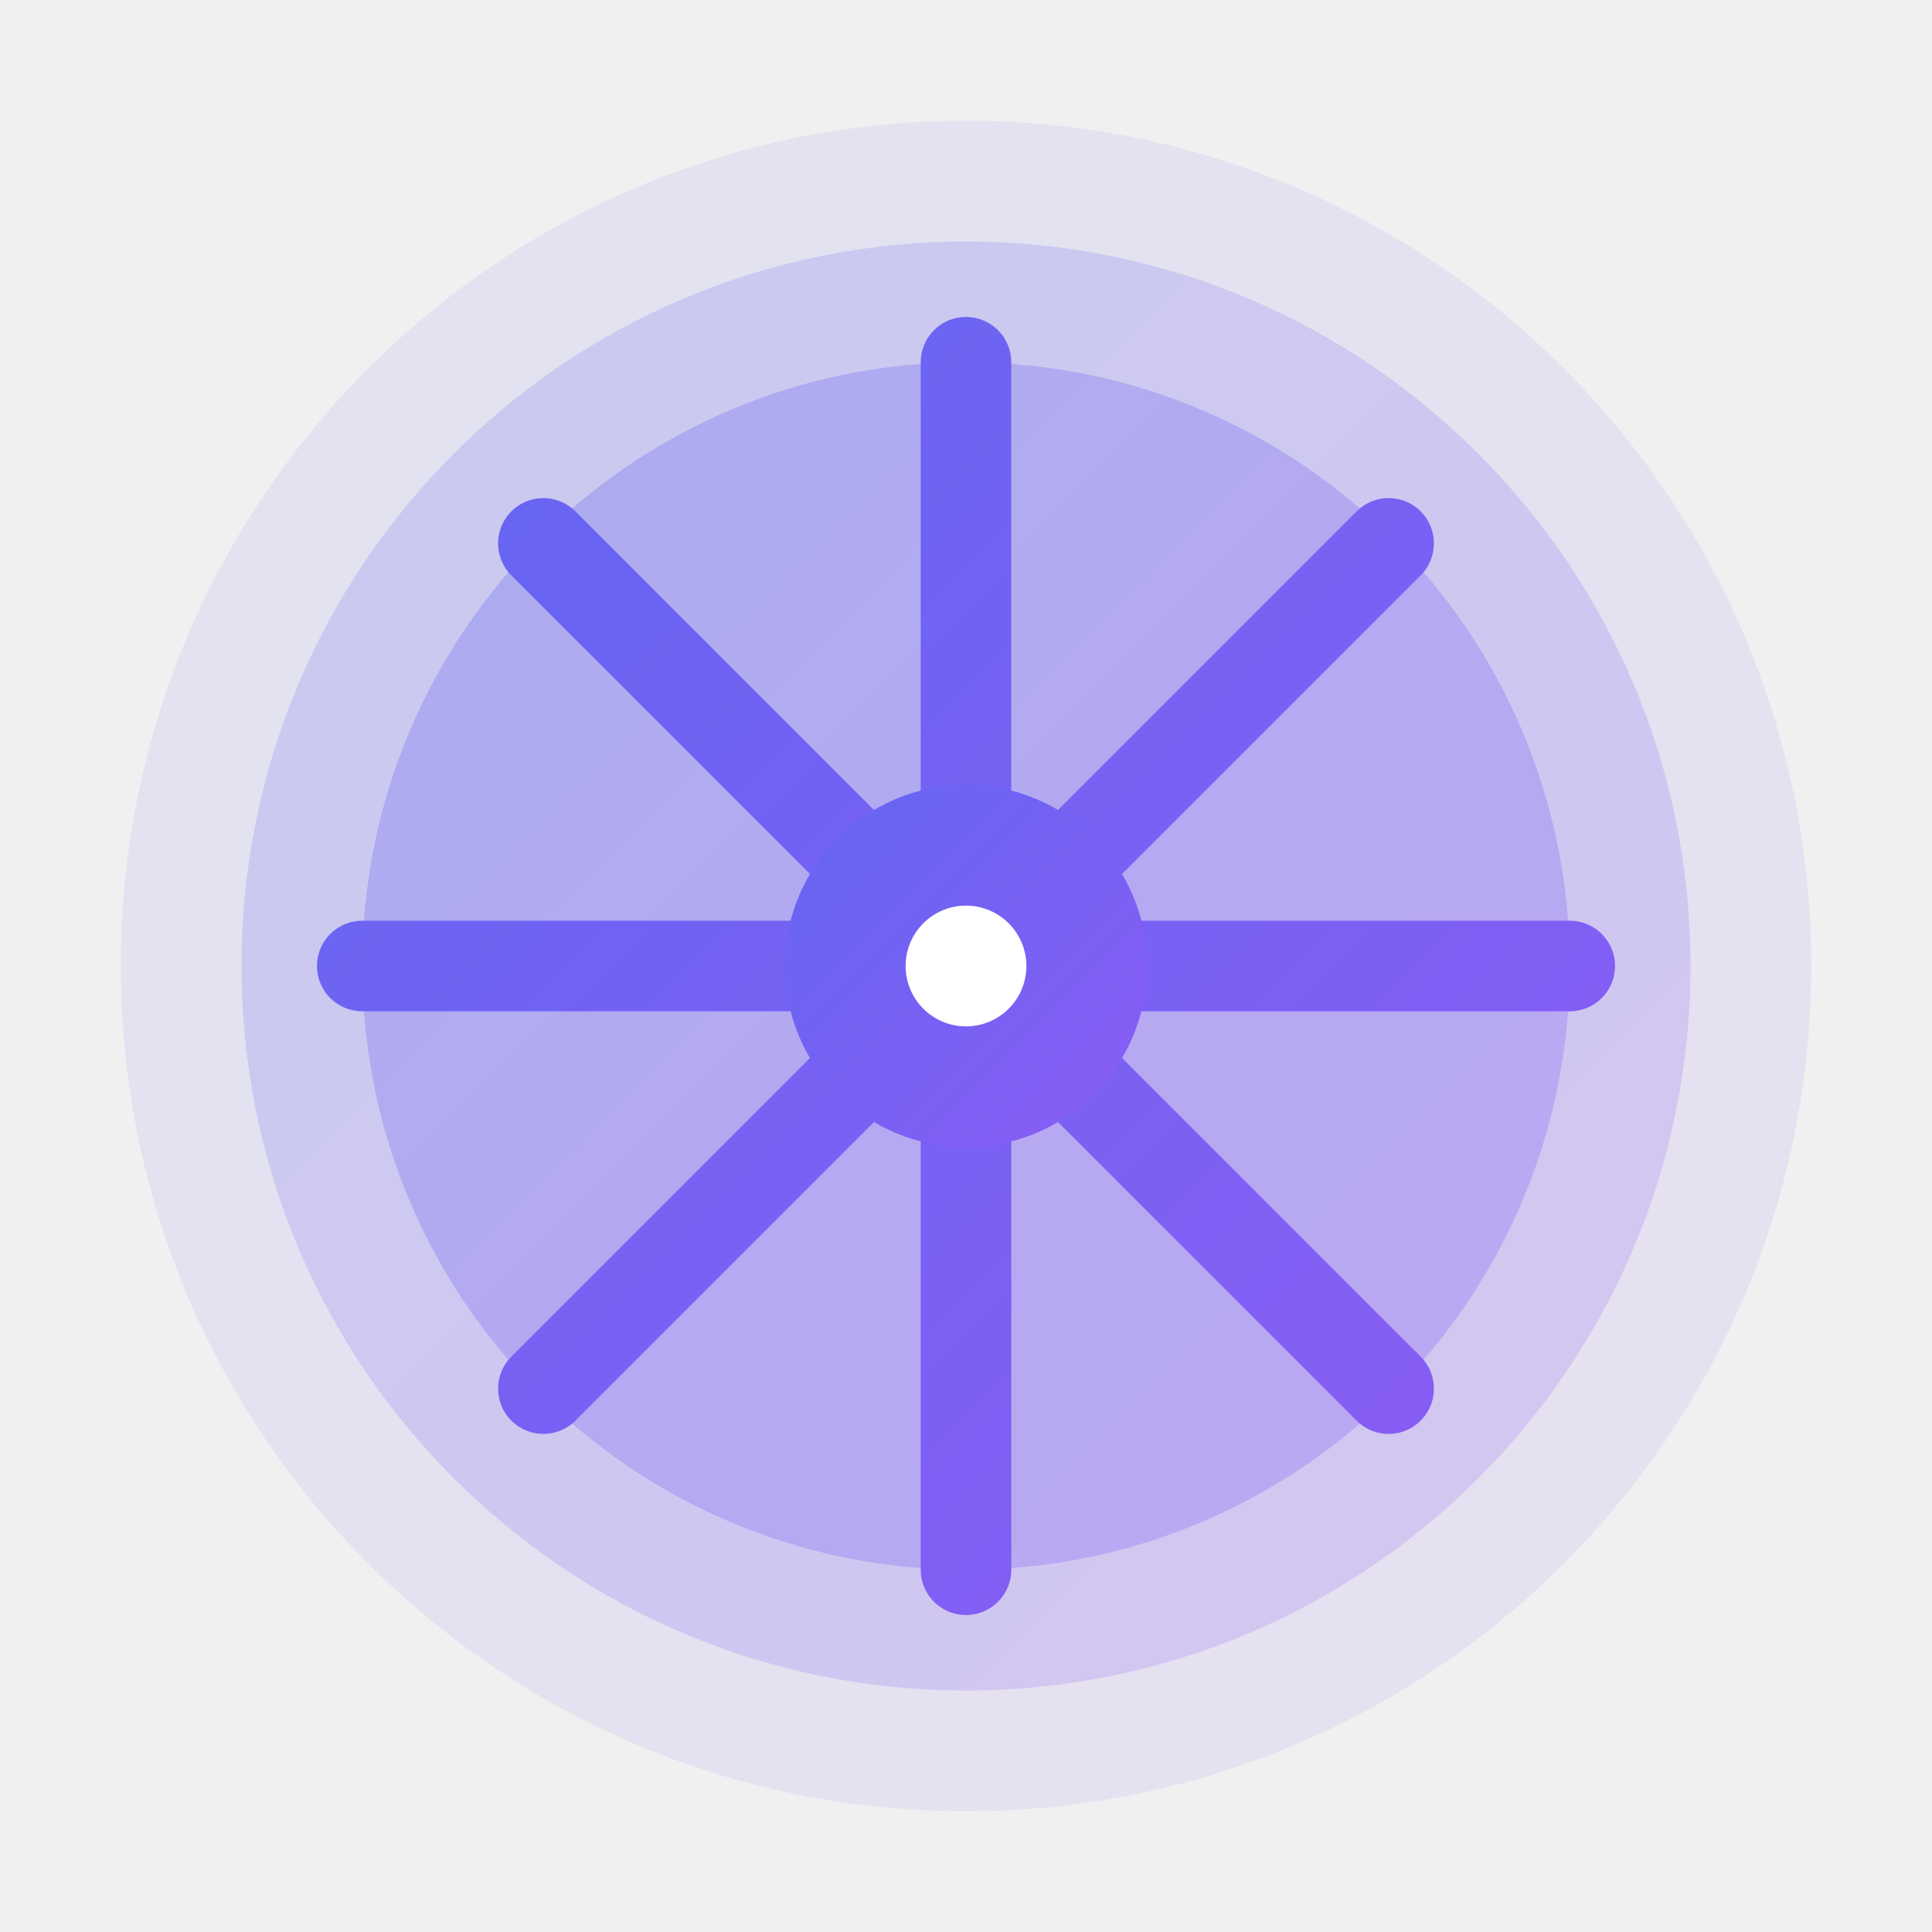
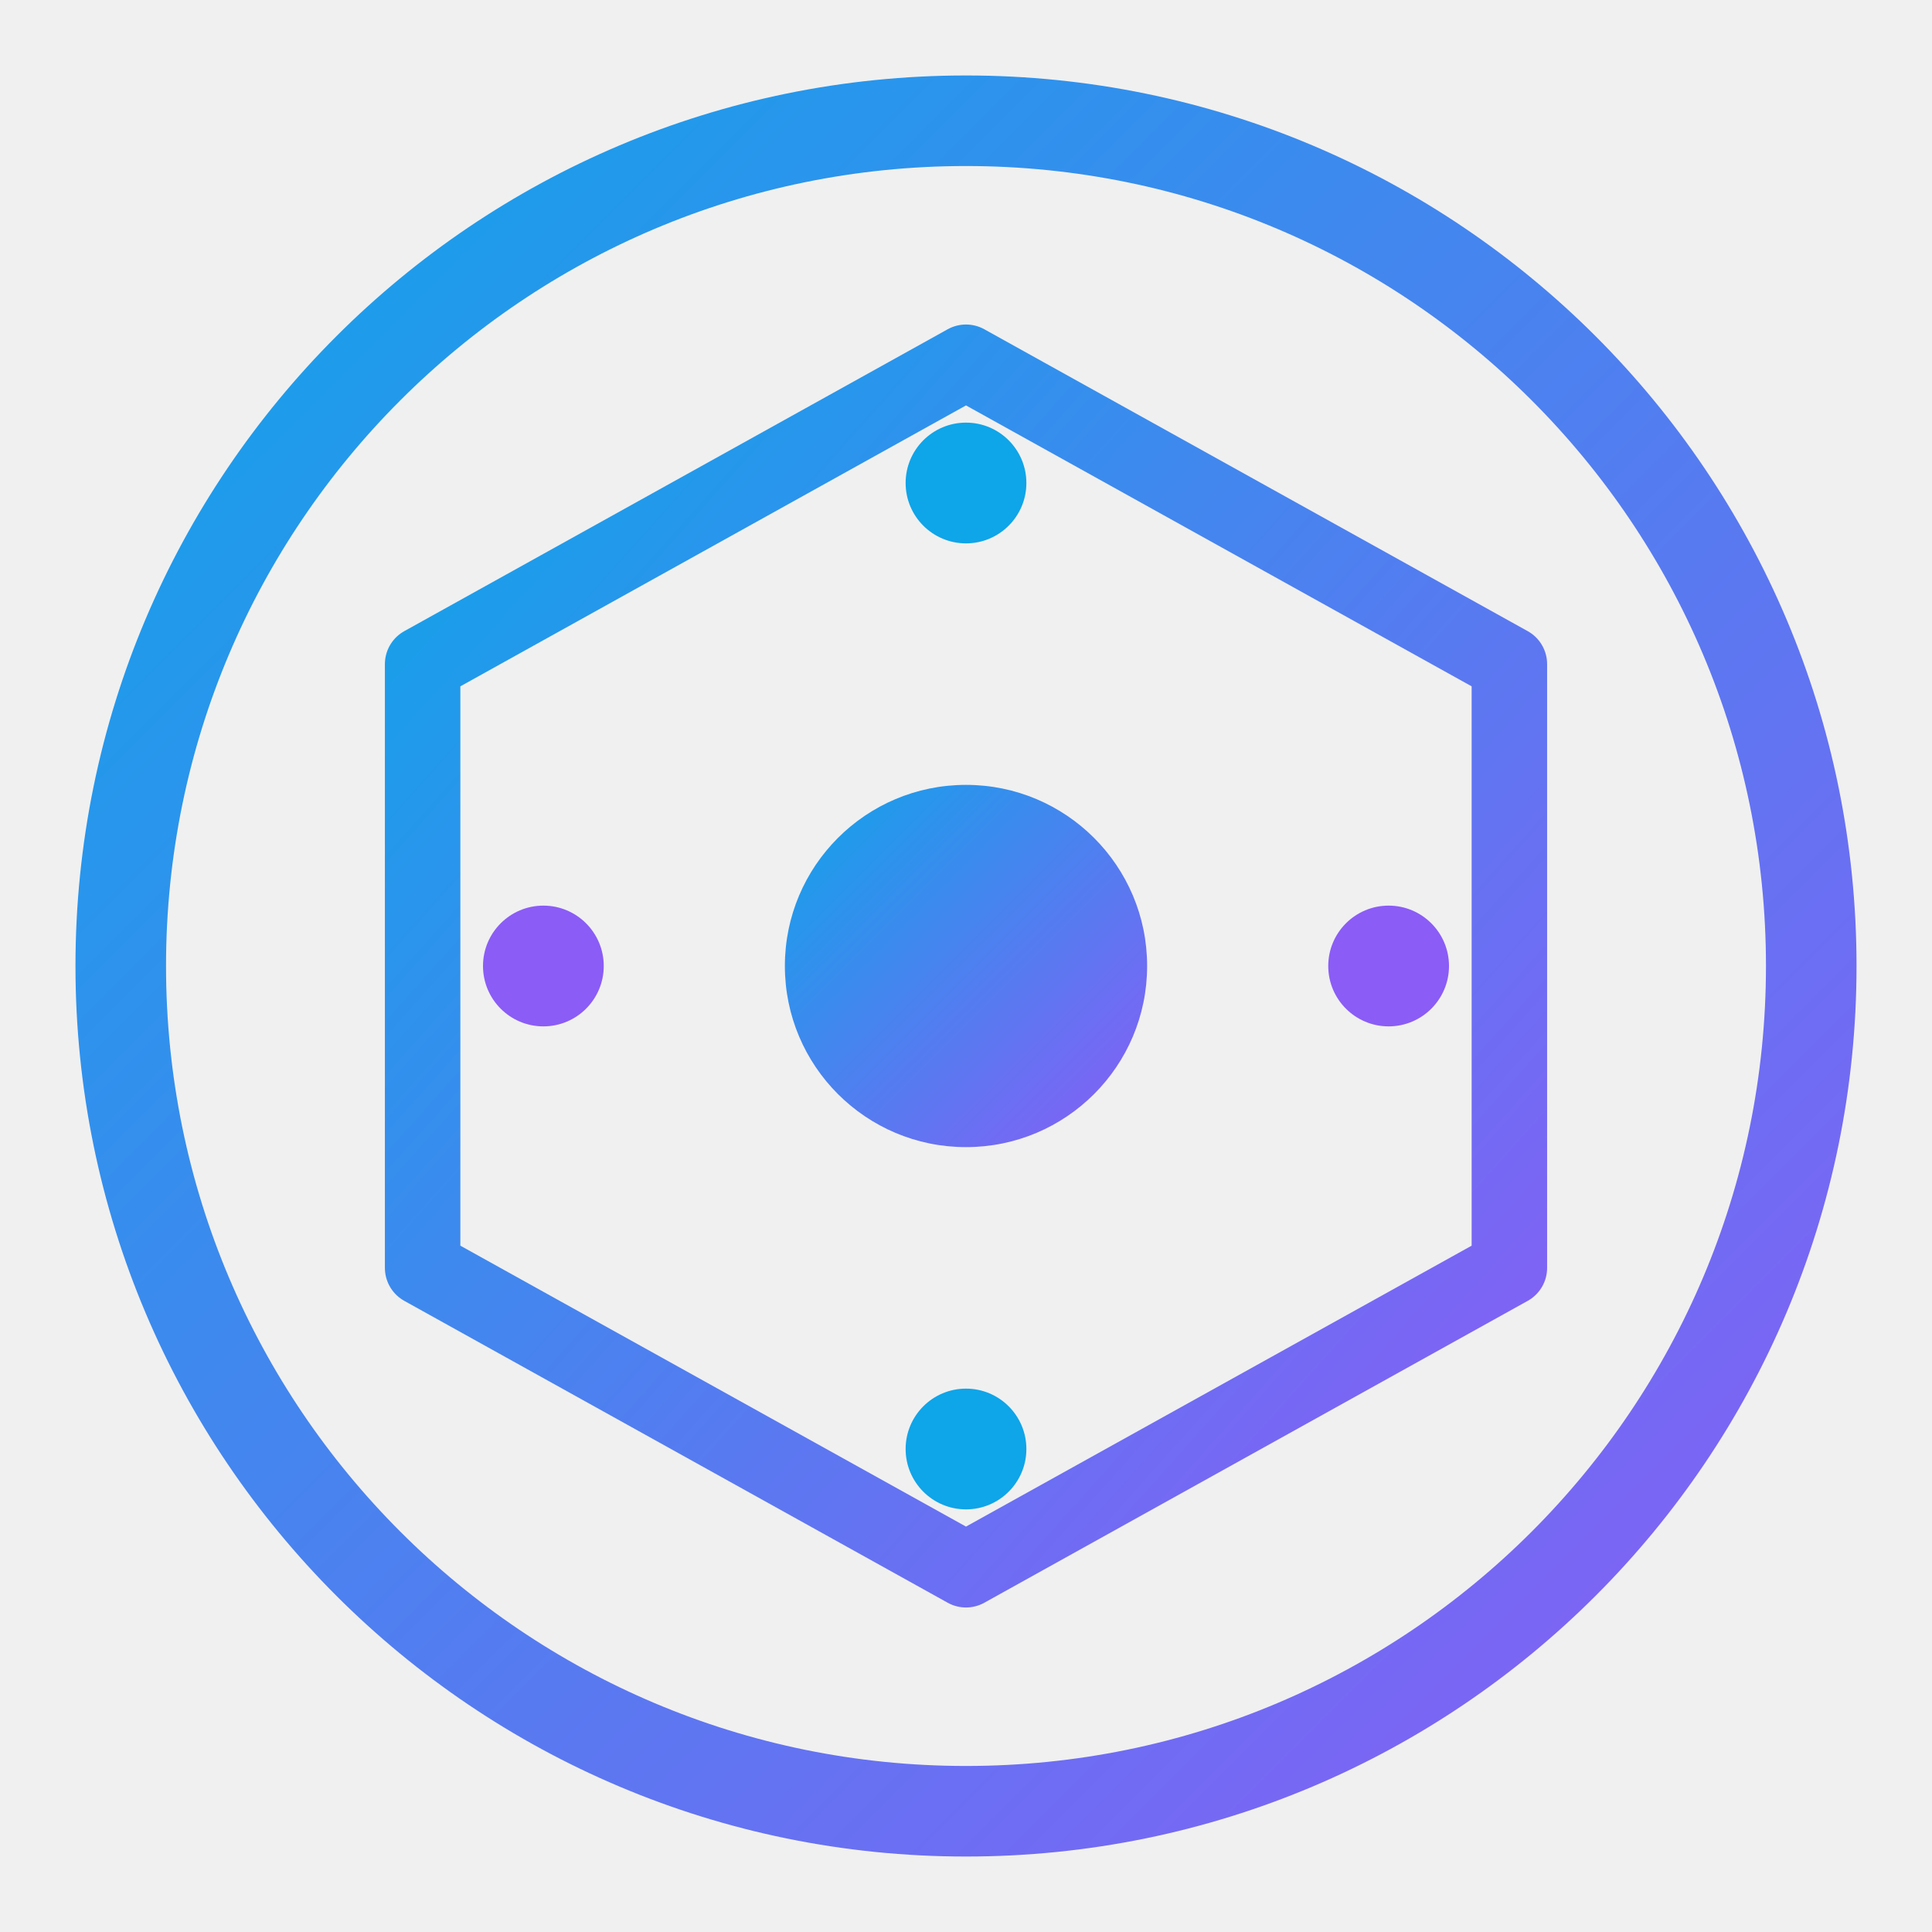
- <svg xmlns="http://www.w3.org/2000/svg" viewBox="0 0 64 64" fill="none">
+ <svg xmlns="http://www.w3.org/2000/svg" viewBox="0 0 64 64" width="64" height="64">
  <defs>
-     <linearGradient id="logoGradient" x1="0%" y1="0%" x2="100%" y2="100%">
-       <stop offset="0%" style="stop-color:#6366f1;stop-opacity:1" />
-       <stop offset="100%" style="stop-color:#8b5cf6;stop-opacity:1" />
+     <linearGradient id="mainGradient" x1="0%" y1="0%" x2="100%" y2="100%">
+       <stop offset="0%" style="stop-color:#0EA5E9" />
+       <stop offset="100%" style="stop-color:#8B5CF6" />
    </linearGradient>
  </defs>
-   <circle cx="32" cy="32" r="28" fill="url(#logoGradient)" opacity="0.1" />
-   <circle cx="32" cy="32" r="24" fill="url(#logoGradient)" opacity="0.2" />
-   <circle cx="32" cy="32" r="20" fill="url(#logoGradient)" opacity="0.3" />
-   <path d="M32 12 L32 52 M12 32 L52 32 M18 18 L46 46 M18 46 L46 18" stroke="url(#logoGradient)" stroke-width="3" stroke-linecap="round" />
-   <circle cx="32" cy="32" r="6" fill="url(#logoGradient)" />
-   <circle cx="32" cy="32" r="2" fill="white" />
+   <circle cx="32" cy="32" r="28" fill="none" stroke="url(#mainGradient)" stroke-width="3" />
+   <polygon points="32,12 50,22 50,42 32,52 14,42 14,22" fill="none" stroke="url(#mainGradient)" stroke-width="2.5" stroke-linejoin="round" />
+   <circle cx="32" cy="32" r="6" fill="url(#mainGradient)" />
+   <circle cx="32" cy="16" r="2" fill="#0EA5E9" />
+   <circle cx="46" cy="32" r="2" fill="#8B5CF6" />
+   <circle cx="32" cy="48" r="2" fill="#0EA5E9" />
+   <circle cx="18" cy="32" r="2" fill="#8B5CF6" />
</svg>
